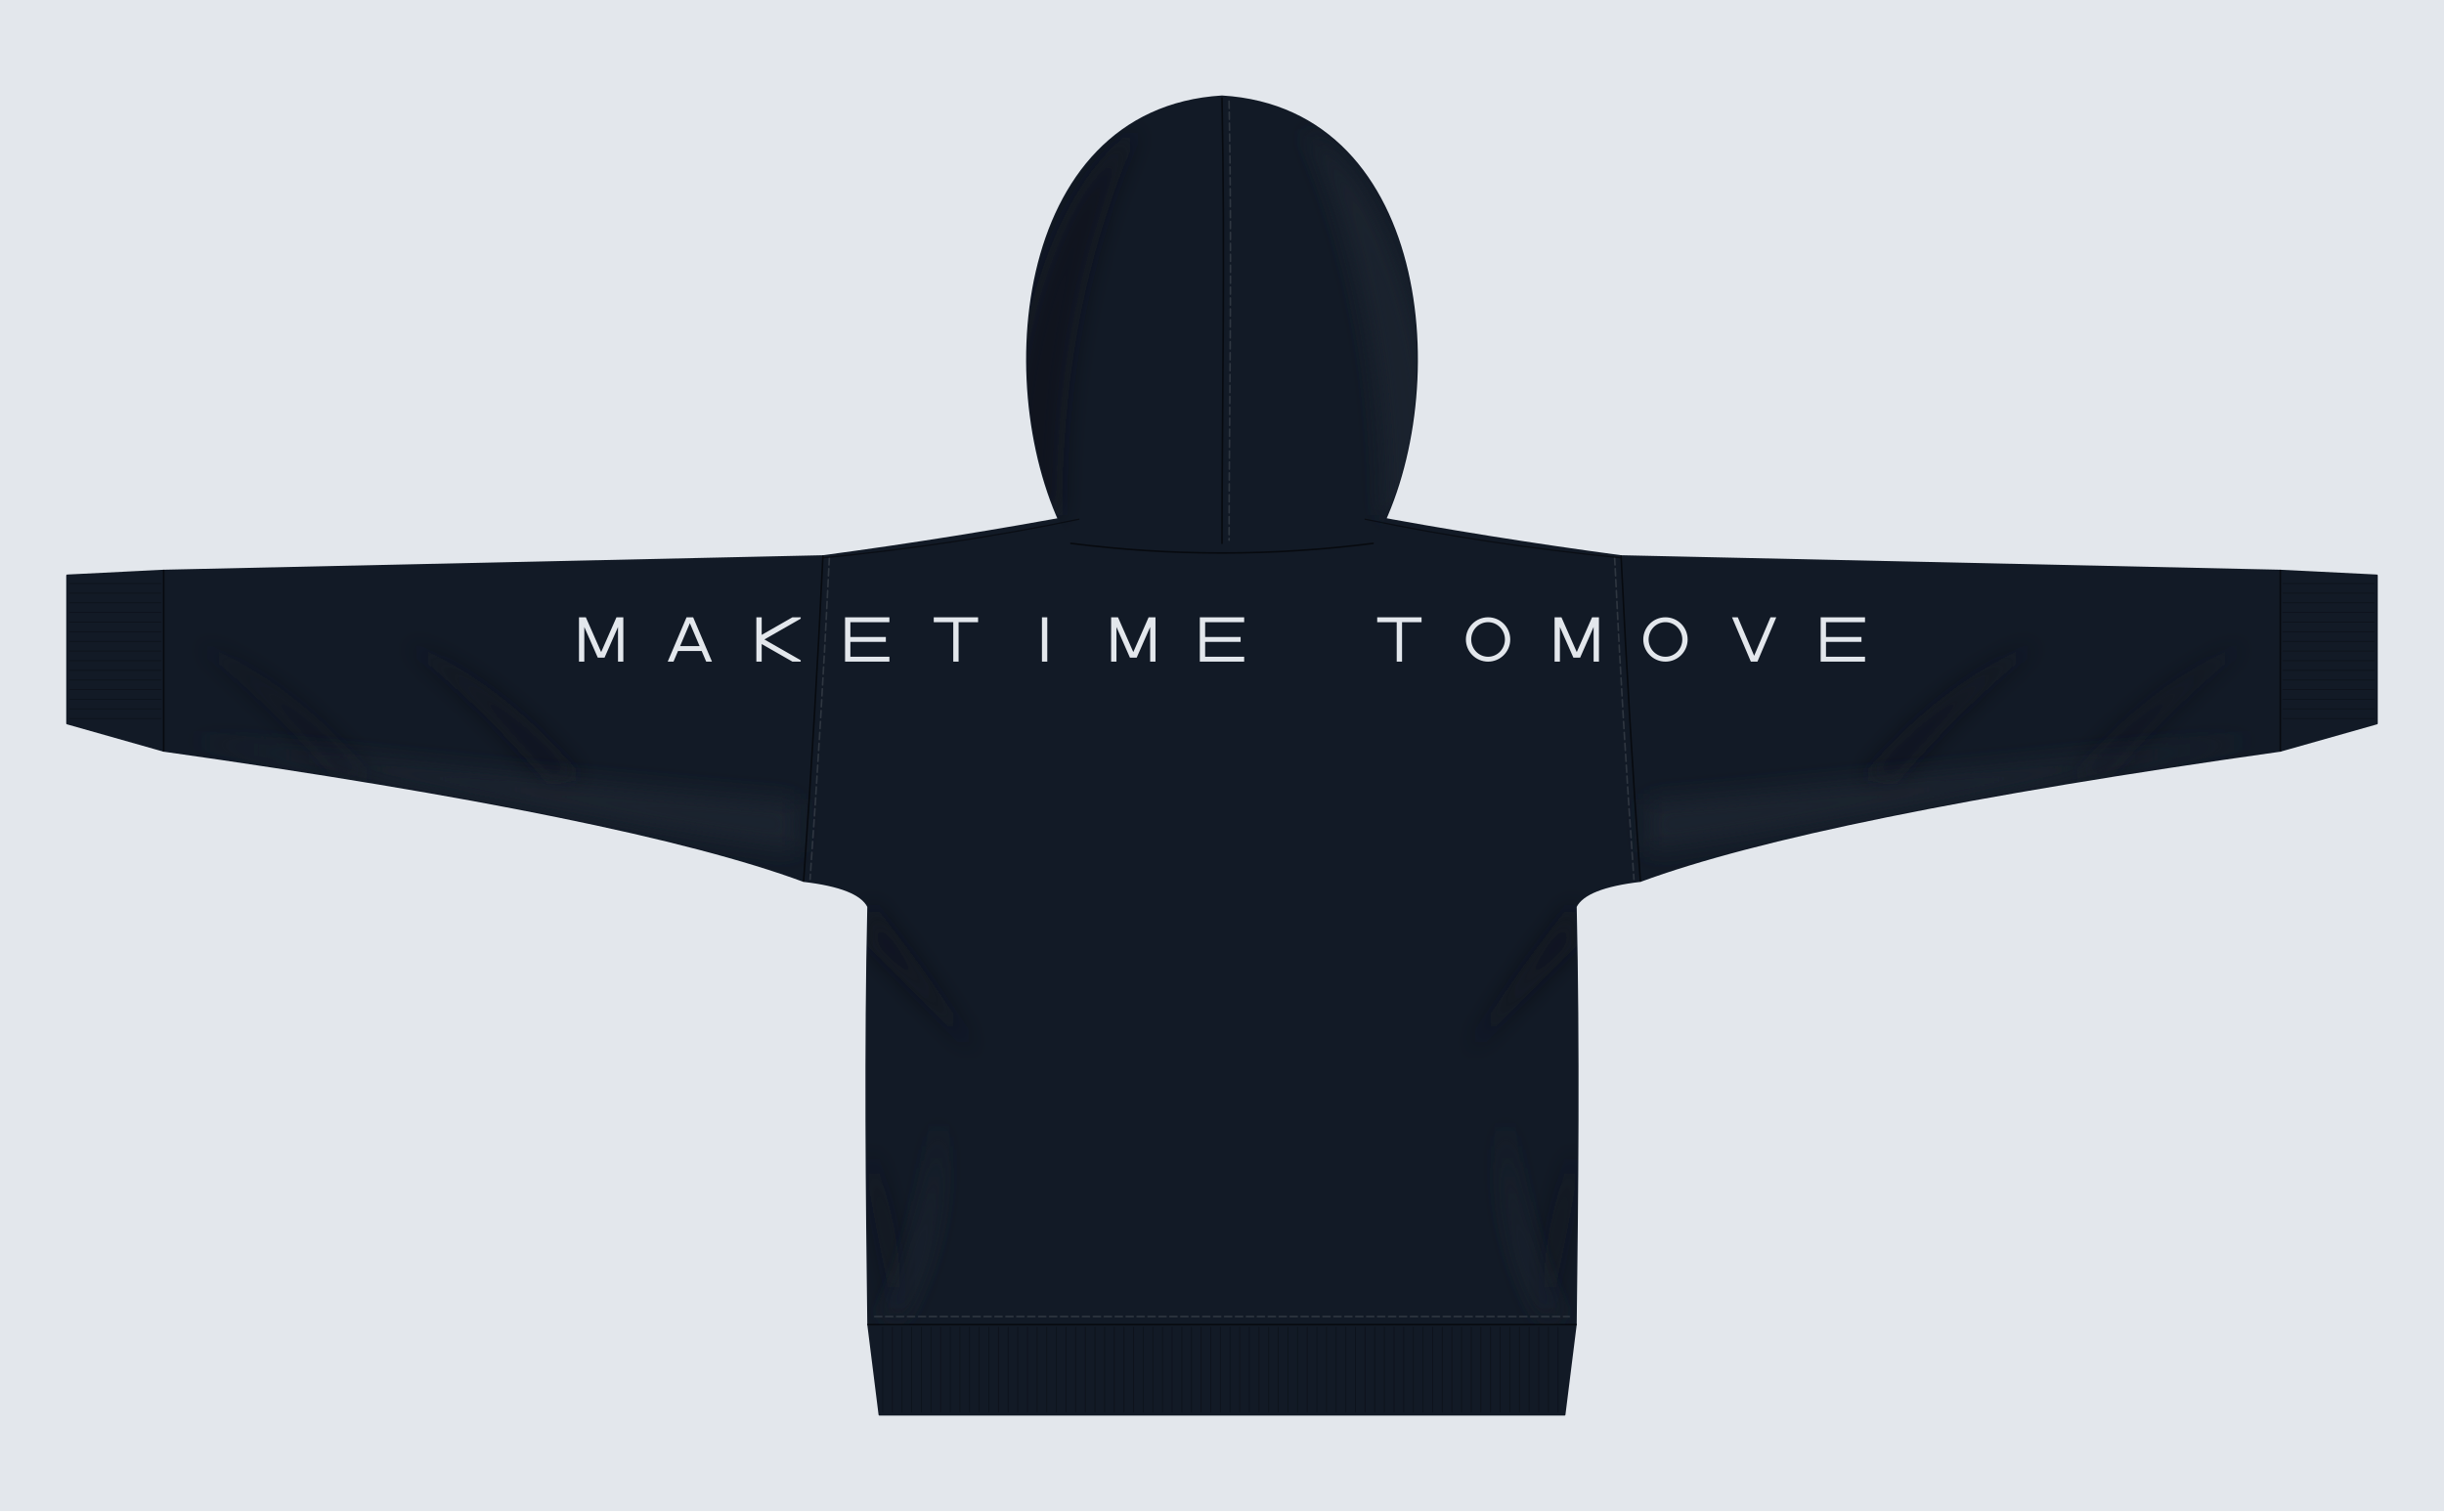
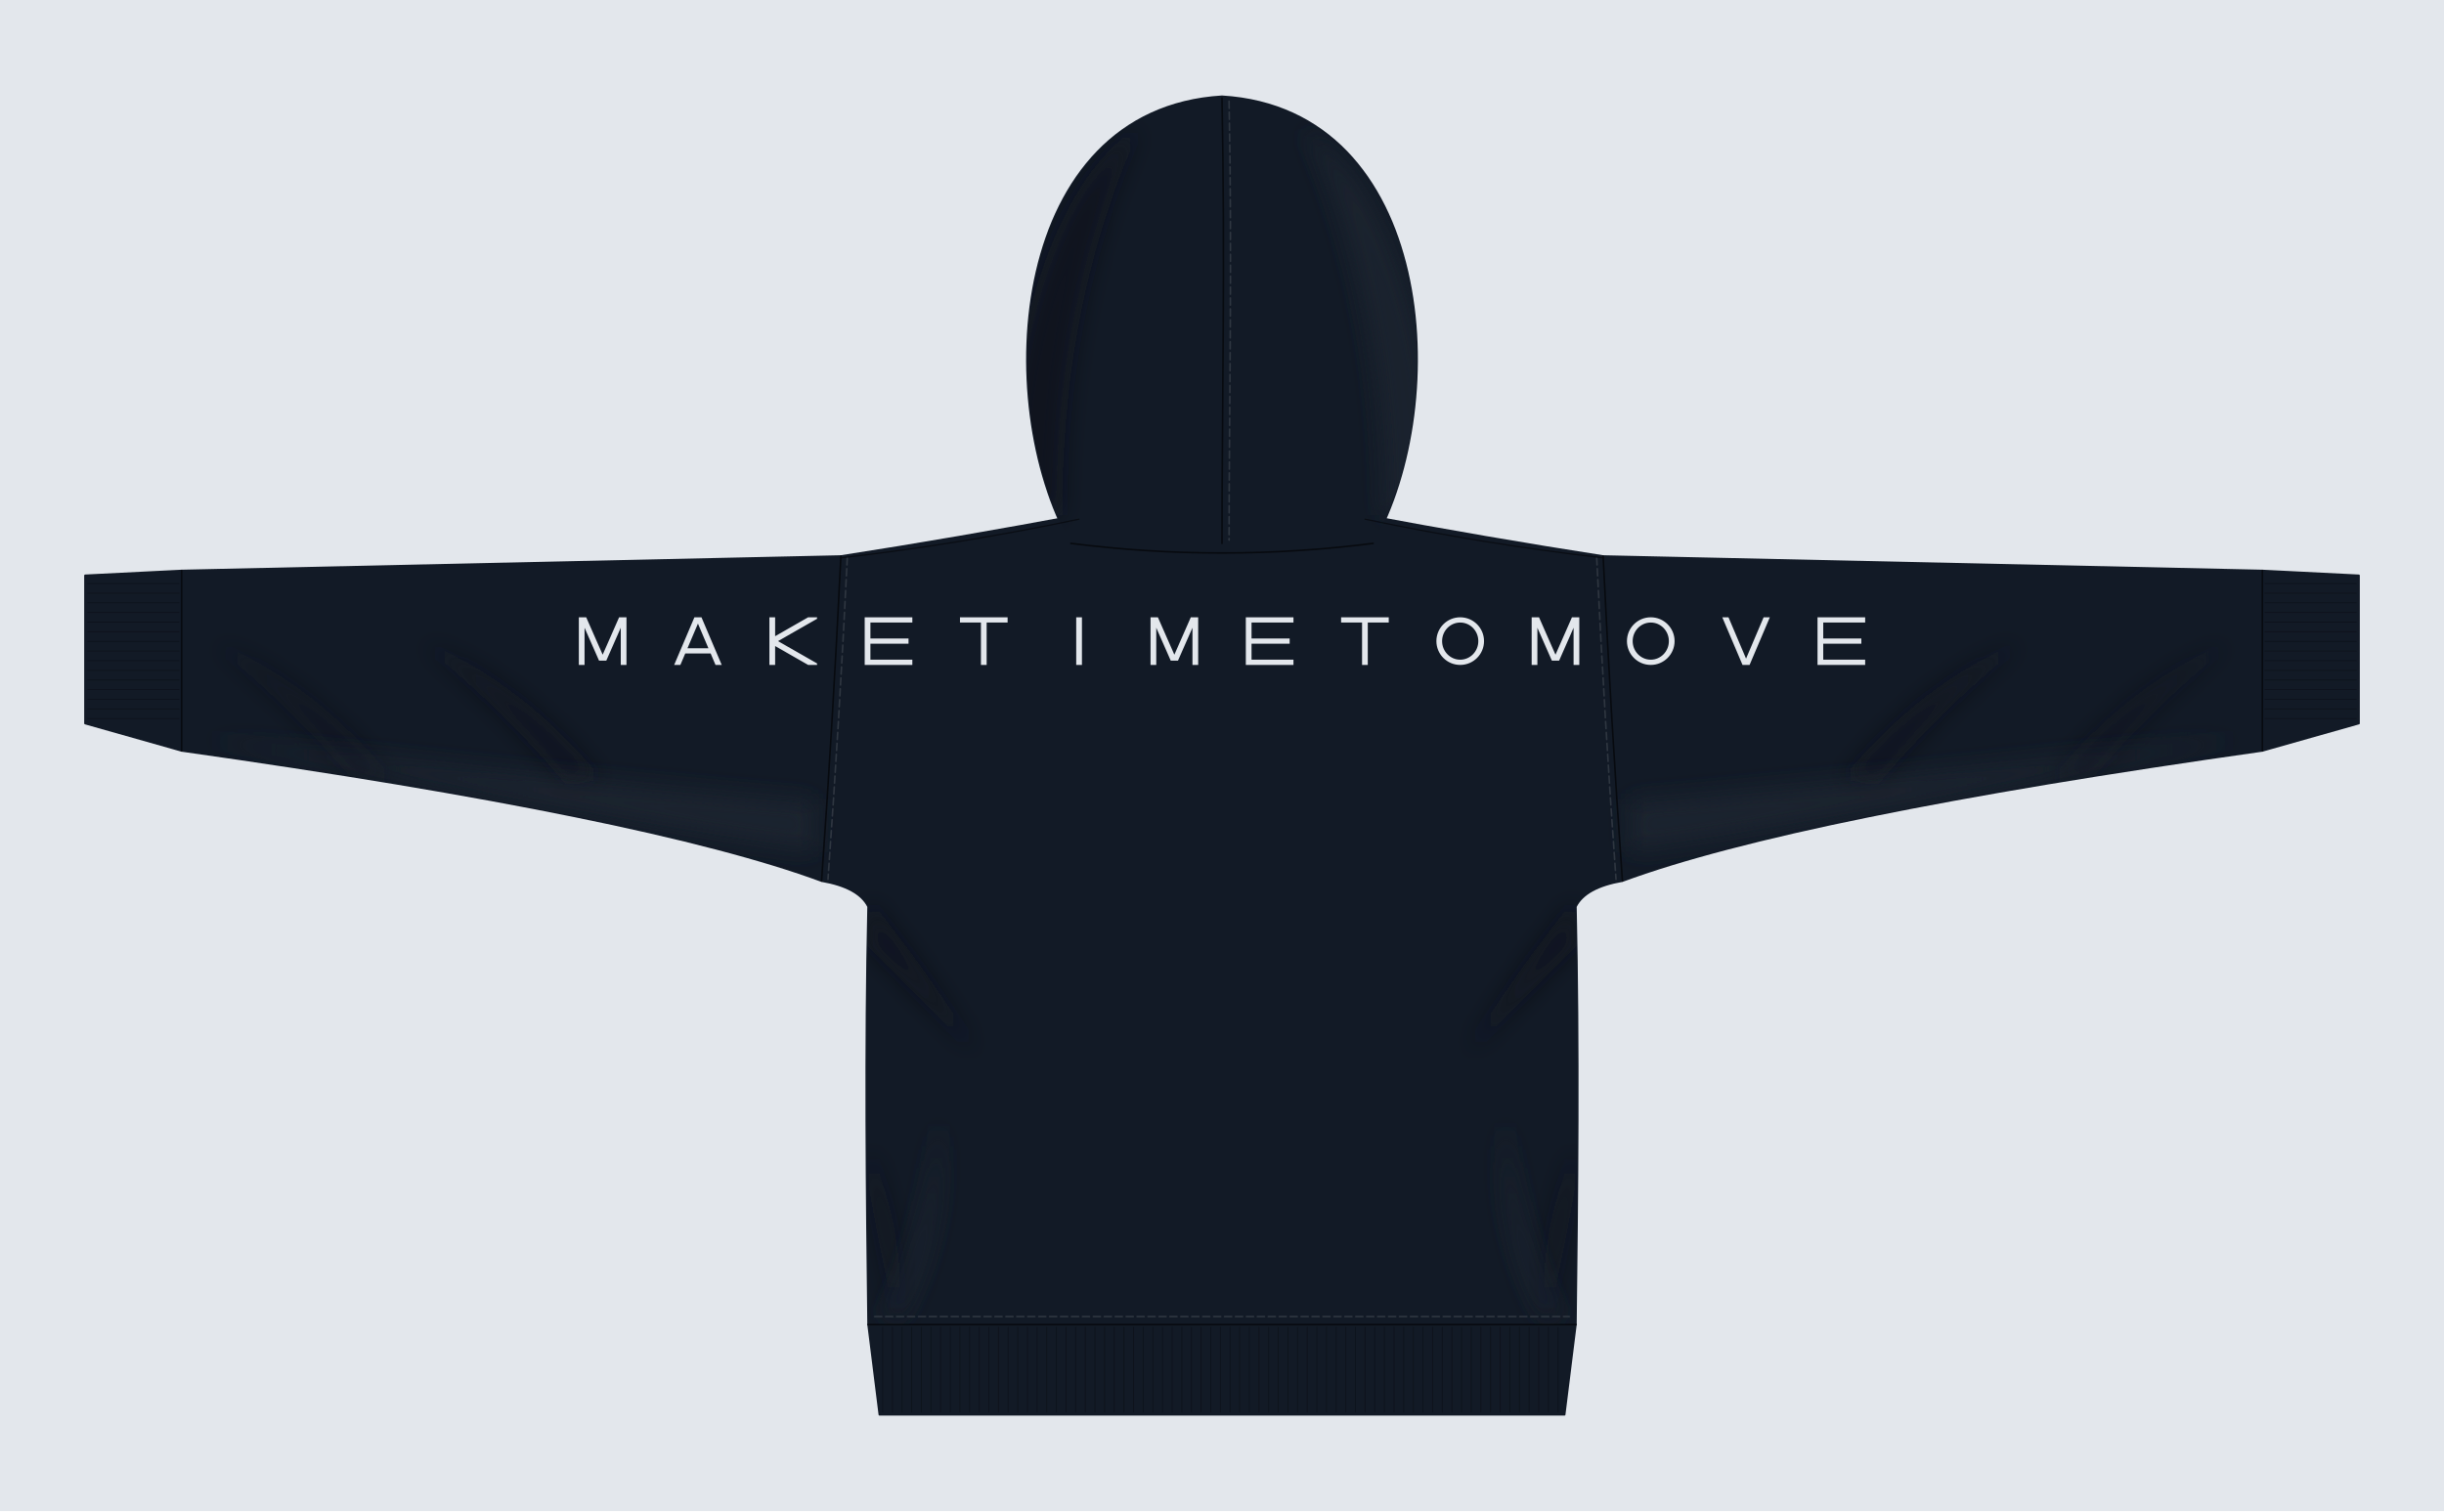
<svg xmlns="http://www.w3.org/2000/svg" viewBox="0 0 76.0 47.0" role="img" aria-label="MTTM mockup · hoodie · midnight · back">
  <defs>
    <filter id="soft" x="-50%" y="-50%" width="200%" height="200%">
      <feGaussianBlur stdDeviation="0.35" />
    </filter>
    <filter id="softer" x="-50%" y="-50%" width="200%" height="200%">
      <feGaussianBlur stdDeviation="0.18" />
    </filter>
  </defs>
  <rect width="76.0" height="47.0" fill="#E3E7EC" />
  <path d="M 33.3 16.9 C 30.8 12.5 31.4 3.4 38.0 3.0 C 44.6 3.4 45.2 12.5 42.7 16.9 Z" fill="#121A26" stroke="#121A26" stroke-width="0.06" />
-   <path d="M 33.7 16.0 Q 29.7 16.75 25.59 17.3 L 5.09 17.75 L 5.09 23.35 Q 19.59 25.4 24.99 27.4 Q 26.7 27.6 27.0 28.2 C 26.9 32.6 26.95 37.2 27.0 41.2 L 49.0 41.2 C 49.05 37.2 49.1 32.6 49.0 28.2 Q 49.3 27.6 51.01 27.4 Q 56.41 25.4 70.91 23.35 L 70.91 17.75 L 50.41 17.3 Q 46.3 16.75 42.3 16.0 Z" fill="#121A26" stroke="#121A26" stroke-width="0.06" stroke-linejoin="round" />
-   <path d="M 5.09 17.75 L 2.09 17.9 L 2.09 22.5 L 5.09 23.35 Z" fill="#121A26" stroke="#121A26" stroke-width="0.06" stroke-linejoin="round" />
-   <path d="M 2.170 18.150 L 5.010 18.150 M 2.170 18.450 L 5.010 18.450 M 2.170 18.750 L 5.010 18.750 M 2.170 19.050 L 5.010 19.050 M 2.170 19.350 L 5.010 19.350 M 2.170 19.650 L 5.010 19.650 M 2.170 19.950 L 5.010 19.950 M 2.170 20.250 L 5.010 20.250 M 2.170 20.550 L 5.010 20.550 M 2.170 20.850 L 5.010 20.850 M 2.170 21.150 L 5.010 21.150 M 2.170 21.450 L 5.010 21.450 M 2.170 21.750 L 5.010 21.750 M 2.170 22.050 L 5.010 22.050 M 2.170 22.350 L 5.010 22.350" fill="none" stroke="#0A0E15" stroke-width="0.03" stroke-linecap="round" stroke-linejoin="round" opacity="0.6" />
-   <path d="M 5.09 17.75 L 5.09 23.35" fill="none" stroke="#070A0F" stroke-width="0.05" stroke-linecap="round" stroke-linejoin="round" opacity="1.0" />
-   <path d="M 70.91 17.75 L 73.91 17.9 L 73.91 22.5 L 70.91 23.35 Z" fill="#121A26" stroke="#121A26" stroke-width="0.06" stroke-linejoin="round" />
-   <path d="M 70.990 18.150 L 73.830 18.150 M 70.990 18.450 L 73.830 18.450 M 70.990 18.750 L 73.830 18.750 M 70.990 19.050 L 73.830 19.050 M 70.990 19.350 L 73.830 19.350 M 70.990 19.650 L 73.830 19.650 M 70.990 19.950 L 73.830 19.950 M 70.990 20.250 L 73.830 20.250 M 70.990 20.550 L 73.830 20.550 M 70.990 20.850 L 73.830 20.850 M 70.990 21.150 L 73.830 21.150 M 70.990 21.450 L 73.830 21.450 M 70.990 21.750 L 73.830 21.750 M 70.990 22.050 L 73.830 22.050 M 70.990 22.350 L 73.830 22.350" fill="none" stroke="#0A0E15" stroke-width="0.03" stroke-linecap="round" stroke-linejoin="round" opacity="0.6" />
-   <path d="M 70.91 17.75 L 70.91 23.35" fill="none" stroke="#070A0F" stroke-width="0.05" stroke-linecap="round" stroke-linejoin="round" opacity="1.0" />
+   <path d="M 33.7 16.0 Q 29.7 16.75 26.148 17.3 L 5.648 17.75 L 5.648 23.35 Q 20.148 25.4 25.548 27.4 Q 26.7 27.6 27.0 28.2 C 26.9 32.6 26.95 37.2 27.0 41.2 L 49.0 41.2 C 49.05 37.2 49.1 32.6 49.0 28.2 Q 49.3 27.6 50.452 27.4 Q 55.852 25.4 70.352 23.35 L 70.352 17.75 L 49.852 17.3 Q 46.3 16.75 42.3 16.0 Z" fill="#121A26" stroke="#121A26" stroke-width="0.06" stroke-linejoin="round" />
+   <path d="M 5.648 17.75 L 2.648 17.9 L 2.648 22.5 L 5.648 23.35 Z" fill="#121A26" stroke="#121A26" stroke-width="0.06" stroke-linejoin="round" />
+   <path d="M 2.728 18.150 L 5.568 18.150 M 2.728 18.450 L 5.568 18.450 M 2.728 18.750 L 5.568 18.750 M 2.728 19.050 L 5.568 19.050 M 2.728 19.350 L 5.568 19.350 M 2.728 19.650 L 5.568 19.650 M 2.728 19.950 L 5.568 19.950 M 2.728 20.250 L 5.568 20.250 M 2.728 20.550 L 5.568 20.550 M 2.728 20.850 L 5.568 20.850 M 2.728 21.150 L 5.568 21.150 M 2.728 21.450 L 5.568 21.450 M 2.728 21.750 L 5.568 21.750 M 2.728 22.050 L 5.568 22.050 M 2.728 22.350 L 5.568 22.350" fill="none" stroke="#0A0E15" stroke-width="0.03" stroke-linecap="round" stroke-linejoin="round" opacity="0.6" />
+   <path d="M 5.648 17.75 L 5.648 23.35" fill="none" stroke="#070A0F" stroke-width="0.05" stroke-linecap="round" stroke-linejoin="round" opacity="1.0" />
+   <path d="M 70.352 17.75 L 73.352 17.9 L 73.352 22.5 L 70.352 23.35 Z" fill="#121A26" stroke="#121A26" stroke-width="0.06" stroke-linejoin="round" />
+   <path d="M 70.432 18.150 L 73.272 18.150 M 70.432 18.450 L 73.272 18.450 M 70.432 18.750 L 73.272 18.750 M 70.432 19.050 L 73.272 19.050 M 70.432 19.350 L 73.272 19.350 M 70.432 19.650 L 73.272 19.650 M 70.432 19.950 L 73.272 19.950 M 70.432 20.250 L 73.272 20.250 M 70.432 20.550 L 73.272 20.550 M 70.432 20.850 L 73.272 20.850 M 70.432 21.150 L 73.272 21.150 M 70.432 21.450 L 73.272 21.450 M 70.432 21.750 L 73.272 21.750 M 70.432 22.050 L 73.272 22.050 M 70.432 22.350 L 73.272 22.350" fill="none" stroke="#0A0E15" stroke-width="0.03" stroke-linecap="round" stroke-linejoin="round" opacity="0.6" />
+   <path d="M 70.352 17.75 L 70.352 23.35" fill="none" stroke="#070A0F" stroke-width="0.05" stroke-linecap="round" stroke-linejoin="round" opacity="1.0" />
  <path d="M 27.0 41.2 L 49.0 41.2 L 48.65 44.0 L 27.35 44.0 Z" fill="#121A26" stroke="#121A26" stroke-width="0.06" stroke-linejoin="round" />
  <path d="M 27.450 41.280 L 27.450 43.920 M 27.750 41.280 L 27.750 43.920 M 28.050 41.280 L 28.050 43.920 M 28.350 41.280 L 28.350 43.920 M 28.650 41.280 L 28.650 43.920 M 28.950 41.280 L 28.950 43.920 M 29.250 41.280 L 29.250 43.920 M 29.550 41.280 L 29.550 43.920 M 29.850 41.280 L 29.850 43.920 M 30.150 41.280 L 30.150 43.920 M 30.450 41.280 L 30.450 43.920 M 30.750 41.280 L 30.750 43.920 M 31.050 41.280 L 31.050 43.920 M 31.350 41.280 L 31.350 43.920 M 31.650 41.280 L 31.650 43.920 M 31.950 41.280 L 31.950 43.920 M 32.250 41.280 L 32.250 43.920 M 32.550 41.280 L 32.550 43.920 M 32.850 41.280 L 32.850 43.920 M 33.150 41.280 L 33.150 43.920 M 33.450 41.280 L 33.450 43.920 M 33.750 41.280 L 33.750 43.920 M 34.050 41.280 L 34.050 43.920 M 34.350 41.280 L 34.350 43.920 M 34.650 41.280 L 34.650 43.920 M 34.950 41.280 L 34.950 43.920 M 35.250 41.280 L 35.250 43.920 M 35.550 41.280 L 35.550 43.920 M 35.850 41.280 L 35.850 43.920 M 36.150 41.280 L 36.150 43.920 M 36.450 41.280 L 36.450 43.920 M 36.750 41.280 L 36.750 43.920 M 37.050 41.280 L 37.050 43.920 M 37.350 41.280 L 37.350 43.920 M 37.650 41.280 L 37.650 43.920 M 37.950 41.280 L 37.950 43.920 M 38.250 41.280 L 38.250 43.920 M 38.550 41.280 L 38.550 43.920 M 38.850 41.280 L 38.850 43.920 M 39.150 41.280 L 39.150 43.920 M 39.450 41.280 L 39.450 43.920 M 39.750 41.280 L 39.750 43.920 M 40.050 41.280 L 40.050 43.920 M 40.350 41.280 L 40.350 43.920 M 40.650 41.280 L 40.650 43.920 M 40.950 41.280 L 40.950 43.920 M 41.250 41.280 L 41.250 43.920 M 41.550 41.280 L 41.550 43.920 M 41.850 41.280 L 41.850 43.920 M 42.150 41.280 L 42.150 43.920 M 42.450 41.280 L 42.450 43.920 M 42.750 41.280 L 42.750 43.920 M 43.050 41.280 L 43.050 43.920 M 43.350 41.280 L 43.350 43.920 M 43.650 41.280 L 43.650 43.920 M 43.950 41.280 L 43.950 43.920 M 44.250 41.280 L 44.250 43.920 M 44.550 41.280 L 44.550 43.920 M 44.850 41.280 L 44.850 43.920 M 45.150 41.280 L 45.150 43.920 M 45.450 41.280 L 45.450 43.920 M 45.750 41.280 L 45.750 43.920 M 46.050 41.280 L 46.050 43.920 M 46.350 41.280 L 46.350 43.920 M 46.650 41.280 L 46.650 43.920 M 46.950 41.280 L 46.950 43.920 M 47.250 41.280 L 47.250 43.920 M 47.550 41.280 L 47.550 43.920 M 47.850 41.280 L 47.850 43.920 M 48.150 41.280 L 48.150 43.920 M 48.450 41.280 L 48.450 43.920" fill="none" stroke="#0A0E15" stroke-width="0.03" stroke-linecap="round" stroke-linejoin="round" opacity="0.6" />
  <path d="M 27.0 41.2 L 49.0 41.2" fill="none" stroke="#070A0F" stroke-width="0.05" stroke-linecap="round" stroke-linejoin="round" opacity="1.0" />
  <clipPath id="hoodclip">
-     <path d="M 33.7 16.0 Q 29.7 16.75 25.59 17.3 L 5.09 17.75 L 5.09 23.35 Q 19.59 25.4 24.99 27.4 Q 26.7 27.6 27.0 28.2 C 26.9 32.6 26.95 37.2 27.0 41.2 L 49.0 41.2 C 49.05 37.2 49.1 32.6 49.0 28.2 Q 49.3 27.6 51.01 27.4 Q 56.41 25.4 70.91 23.35 L 70.91 17.75 L 50.41 17.3 Q 46.3 16.75 42.3 16.0 Z" />
+     <path d="M 33.7 16.0 Q 29.7 16.75 26.148 17.3 L 5.648 17.75 L 5.648 23.35 Q 20.148 25.4 25.548 27.4 Q 26.7 27.6 27.0 28.2 C 26.9 32.6 26.95 37.2 27.0 41.2 L 49.0 41.2 C 49.05 37.2 49.1 32.6 49.0 28.2 Q 49.3 27.6 50.452 27.4 Q 55.852 25.4 70.352 23.35 L 70.352 17.75 L 49.852 17.3 Q 46.3 16.75 42.3 16.0 Z" />
  </clipPath>
  <g clip-path="url(#hoodclip)">
    <path d="M 27.0 28.0 Q 28.8 30.2 30.4 32.8 Q 28.6 31.0 27.0 29.4 Z" fill="#0A0E15" opacity="0.55" filter="url(#soft)" />
    <path d="M 27.0 35.7 Q 28.2 38.6 27.9 41.2 Q 27.3 38.4 27.0 36.6 Z" fill="#0A0E15" opacity="0.45" filter="url(#soft)" />
-     <path d="M 18.09 24.2 Q 15.59 21.2 12.59 20.0 Q 15.09 22.0 17.09 24.4 Z" fill="#0A0E15" opacity="0.5" filter="url(#soft)" />
-     <path d="M 11.59 24.2 Q 9.09 21.2 6.09 20.0 Q 8.59 22.0 10.59 24.4 Z" fill="#0A0E15" opacity="0.4" filter="url(#soft)" />
-     <path d="M 24.79 24.9 Q 19.59 24.5 5.69 22.95 Q 19.59 25.9 24.79 26.5 Z" fill="#232A35" opacity="0.55" filter="url(#soft)" />
+     <path d="M 18.648 24.2 Q 16.148 21.2 13.148 20.0 Q 15.648 22.0 17.648 24.4 Z" fill="#0A0E15" opacity="0.5" filter="url(#soft)" />
+     <path d="M 12.148 24.2 Q 9.648 21.2 6.648 20.0 Q 9.148 22.0 11.148 24.4 Z" fill="#0A0E15" opacity="0.4" filter="url(#soft)" />
+     <path d="M 25.348 24.9 Q 20.148 24.5 6.248 22.95 Q 20.148 25.9 25.348 26.5 Z" fill="#232A35" opacity="0.55" filter="url(#soft)" />
    <path d="M 28.0 41.0 Q 29.5 38.2 29.2 34.8 Q 28.8 38.2 27.5 41.0 Z" fill="#232A35" opacity="0.5" filter="url(#soft)" />
    <path d="M 49.0 28.0 Q 47.2 30.2 45.6 32.8 Q 47.4 31.0 49.0 29.4 Z" fill="#0A0E15" opacity="0.55" filter="url(#soft)" />
    <path d="M 49.0 35.7 Q 47.8 38.6 48.1 41.2 Q 48.7 38.4 49.0 36.6 Z" fill="#0A0E15" opacity="0.45" filter="url(#soft)" />
-     <path d="M 57.91 24.2 Q 60.41 21.2 63.41 20.0 Q 60.91 22.0 58.91 24.4 Z" fill="#0A0E15" opacity="0.5" filter="url(#soft)" />
-     <path d="M 64.41 24.2 Q 66.91 21.2 69.91 20.0 Q 67.41 22.0 65.41 24.4 Z" fill="#0A0E15" opacity="0.4" filter="url(#soft)" />
-     <path d="M 51.21 24.9 Q 56.41 24.5 70.31 22.95 Q 56.41 25.9 51.21 26.5 Z" fill="#232A35" opacity="0.55" filter="url(#soft)" />
+     <path d="M 57.352 24.2 Q 59.852 21.2 62.852 20.0 Q 60.352 22.0 58.352 24.4 Z" fill="#0A0E15" opacity="0.5" filter="url(#soft)" />
+     <path d="M 63.852 24.2 Q 66.352 21.2 69.352 20.0 Q 66.852 22.0 64.852 24.4 Z" fill="#0A0E15" opacity="0.4" filter="url(#soft)" />
+     <path d="M 50.652 24.9 Q 55.852 24.5 69.752 22.95 Q 55.852 25.9 50.652 26.5 Z" fill="#232A35" opacity="0.55" filter="url(#soft)" />
    <path d="M 48.0 41.0 Q 46.5 38.2 46.8 34.8 Q 47.2 38.2 48.5 41.0 Z" fill="#232A35" opacity="0.5" filter="url(#soft)" />
  </g>
-   <path d="M 25.59 17.3 Q 25.34 22.5 24.99 27.4" fill="none" stroke="#070A0F" stroke-width="0.05" stroke-linecap="round" stroke-linejoin="round" opacity="1.0" />
-   <path d="M 25.79 17.35 Q 25.54 22.5 25.19 27.35" fill="none" stroke="#313842" stroke-width="0.05" stroke-dasharray="0.22 0.12" stroke-linecap="round" opacity="0.9" />
-   <path d="M 33.55 16.15 Q 29.7 16.95 25.59 17.35" fill="none" stroke="#070A0F" stroke-width="0.04" stroke-linecap="round" stroke-linejoin="round" opacity="0.8" />
-   <path d="M 50.41 17.3 Q 50.66 22.5 51.01 27.4" fill="none" stroke="#070A0F" stroke-width="0.05" stroke-linecap="round" stroke-linejoin="round" opacity="1.0" />
-   <path d="M 50.21 17.35 Q 50.46 22.5 50.81 27.35" fill="none" stroke="#313842" stroke-width="0.05" stroke-dasharray="0.22 0.12" stroke-linecap="round" opacity="0.9" />
-   <path d="M 42.45 16.15 Q 46.3 16.95 50.41 17.35" fill="none" stroke="#070A0F" stroke-width="0.04" stroke-linecap="round" stroke-linejoin="round" opacity="0.8" />
+   <path d="M 26.148 17.3 Q 25.898 22.5 25.548 27.4" fill="none" stroke="#070A0F" stroke-width="0.05" stroke-linecap="round" stroke-linejoin="round" opacity="1.0" />
+   <path d="M 26.348 17.35 Q 26.098 22.5 25.748 27.35" fill="none" stroke="#313842" stroke-width="0.05" stroke-dasharray="0.22 0.12" stroke-linecap="round" opacity="0.9" />
+   <path d="M 33.55 16.15 Q 29.7 16.95 26.148 17.35" fill="none" stroke="#070A0F" stroke-width="0.04" stroke-linecap="round" stroke-linejoin="round" opacity="0.8" />
+   <path d="M 49.852 17.3 Q 50.102 22.5 50.452 27.4" fill="none" stroke="#070A0F" stroke-width="0.05" stroke-linecap="round" stroke-linejoin="round" opacity="1.0" />
+   <path d="M 49.652 17.35 Q 49.902 22.5 50.252 27.35" fill="none" stroke="#313842" stroke-width="0.05" stroke-dasharray="0.22 0.12" stroke-linecap="round" opacity="0.9" />
+   <path d="M 42.45 16.15 Q 46.3 16.95 49.852 17.35" fill="none" stroke="#070A0F" stroke-width="0.04" stroke-linecap="round" stroke-linejoin="round" opacity="0.8" />
  <path d="M 27.2 40.95 L 48.8 40.95" fill="none" stroke="#313842" stroke-width="0.05" stroke-dasharray="0.22 0.12" stroke-linecap="round" opacity="0.9" />
  <clipPath id="hoodupclip">
    <path d="M 33.3 16.9 C 30.8 12.5 31.4 3.4 38.0 3.0 C 44.6 3.4 45.2 12.5 42.7 16.9 Z" />
  </clipPath>
  <g clip-path="url(#hoodupclip)">
    <path d="M 31.2 16.0 C 31.4 10.0 33.0 5.5 35.4 4.0 C 33.6 8.0 33.0 12.0 33.0 16.0 Z" fill="#0A0E15" opacity="0.5" filter="url(#soft)" />
    <path d="M 44.8 16.0 C 44.6 10.0 43.0 5.5 40.6 4.0 C 42.4 8.0 43.0 12.0 43.0 16.0 Z" fill="#232A35" opacity="0.5" filter="url(#soft)" />
  </g>
  <path d="M 38.0 3.05 C 38.1 8.0 38.0 13.0 38.0 16.9" fill="none" stroke="#070A0F" stroke-width="0.05" stroke-linecap="round" stroke-linejoin="round" opacity="1.0" />
  <path d="M 38.22 3.15 C 38.32 8.0 38.22 13.0 38.22 16.8" fill="none" stroke="#313842" stroke-width="0.05" stroke-dasharray="0.22 0.12" stroke-linecap="round" opacity="0.9" />
  <path d="M 33.3 16.9 Q 38.0 17.5 42.7 16.9" fill="none" stroke="#070A0F" stroke-width="0.05" stroke-linecap="round" stroke-linejoin="round" opacity="1.0" />
-   <svg x="18" y="19.2" width="40" height="1.379" viewBox="-50 0 2900 100" role="img" aria-label="Make Time To Move">
-     <path fill="#E3E7EC" d="M-50 100H-38V21.93L-7.61 91H7.61L38 21.93V100H50V0H34.54L0 78.5L-34.54 0H-50Z M192.58 0 150.08 100H163.12L173.32 76H226.68L236.88 100H249.92L207.42 0ZM177.99 65 200 13.22 222.01 65H177.99Z M350 100H362V60.34L431.32 100H450V96.86L368.08 50L450 3.14V0H431.32L362 39.66V0H350Z M550 100H650V89H562V55.5H642V44.5H562V11H650V0H550Z M750 11H794V100H806V11H850V0H750Z M994 100H1006V0H994Z M1150 100H1162V21.93L1192.39 91H1207.61L1238 21.93V100H1250V0H1234.54L1200 78.5L1165.46 0H1150Z M1350 100H1450V89H1362V55.5H1442V44.5H1362V11H1450V0H1350Z M1750 11H1794V100H1806V11H1850V0H1750Z M2000 100C2027.61 100 2050 77.61 2050 50C2050 22.39 2027.61 0 2000 0C1972.39 0 1950 22.39 1950 50C1950 77.61 1972.39 100 2000 100ZM2000 89C1979.01 89 1962 71.54 1962 50C1962 28.46 1979.01 11 2000 11C2020.99 11 2038 28.46 2038 50C2038 71.54 2020.99 89 2000 89Z M2150 100H2162V21.93L2192.39 91H2207.61L2238 21.93V100H2250V0H2234.54L2200 78.5L2165.46 0H2150Z M2400 100C2427.61 100 2450 77.61 2450 50C2450 22.39 2427.61 0 2400 0C2372.39 0 2350 22.39 2350 50C2350 77.61 2372.39 100 2400 100ZM2400 89C2379.01 89 2362 71.54 2362 50C2362 28.46 2379.01 11 2400 11C2420.99 11 2438 28.46 2438 50C2438 71.54 2420.99 89 2400 89Z M2636.88 0 2600 86.78 2563.12 0H2550.08L2592.58 100H2607.42L2649.92 0H2636.88Z M2750 100H2850V89H2762V55.5H2842V44.5H2762V11H2850V0H2750Z" />
+   <svg x="18" y="19.2" width="40" height="1.482" viewBox="-50 0 2700 100" role="img" aria-label="Make Time To Move">
+     <path fill="#E3E7EC" d="M-50 100H-38V21.93L-7.61 91H7.61L38 21.93V100H50V0H34.54L0 78.5L-34.54 0H-50Z M192.58 0 150.08 100H163.12L173.32 76H226.68L236.88 100H249.92L207.42 0ZM177.99 65 200 13.22 222.01 65H177.99Z M350 100H362V60.34L431.32 100H450V96.86L368.08 50L450 3.14V0H431.32L362 39.66V0H350Z M550 100H650V89H562V55.5H642V44.5H562V11H650V0H550Z M750 11H794V100H806V11H850V0H750Z M994 100H1006V0H994Z M1150 100H1162V21.93L1192.39 91H1207.61L1238 21.93V100H1250V0H1234.54L1200 78.5L1165.46 0H1150Z M1350 100H1450V89H1362V55.5H1442V44.5H1362V11H1450V0H1350Z M1550 11H1594V100H1606V11H1650V0H1550Z M1800 100C1827.61 100 1850 77.61 1850 50C1850 22.39 1827.61 0 1800 0C1772.39 0 1750 22.39 1750 50C1750 77.61 1772.39 100 1800 100ZM1800 89C1779.01 89 1762 71.54 1762 50C1762 28.46 1779.01 11 1800 11C1820.99 11 1838 28.46 1838 50C1838 71.54 1820.99 89 1800 89Z M1950 100H1962V21.93L1992.39 91H2007.61L2038 21.93V100H2050V0H2034.54L2000 78.5L1965.46 0H1950Z M2200 100C2227.61 100 2250 77.61 2250 50C2250 22.39 2227.61 0 2200 0C2172.39 0 2150 22.39 2150 50C2150 77.61 2172.39 100 2200 100ZM2200 89C2179.01 89 2162 71.54 2162 50C2162 28.46 2179.01 11 2200 11C2220.99 11 2238 28.46 2238 50C2238 71.54 2220.99 89 2200 89Z M2436.88 0 2400 86.78 2363.12 0H2350.08L2392.58 100H2407.42L2449.92 0H2436.88Z M2550 100H2650V89H2562V55.5H2642V44.5H2562V11H2650V0H2550Z" />
  </svg>
</svg>
